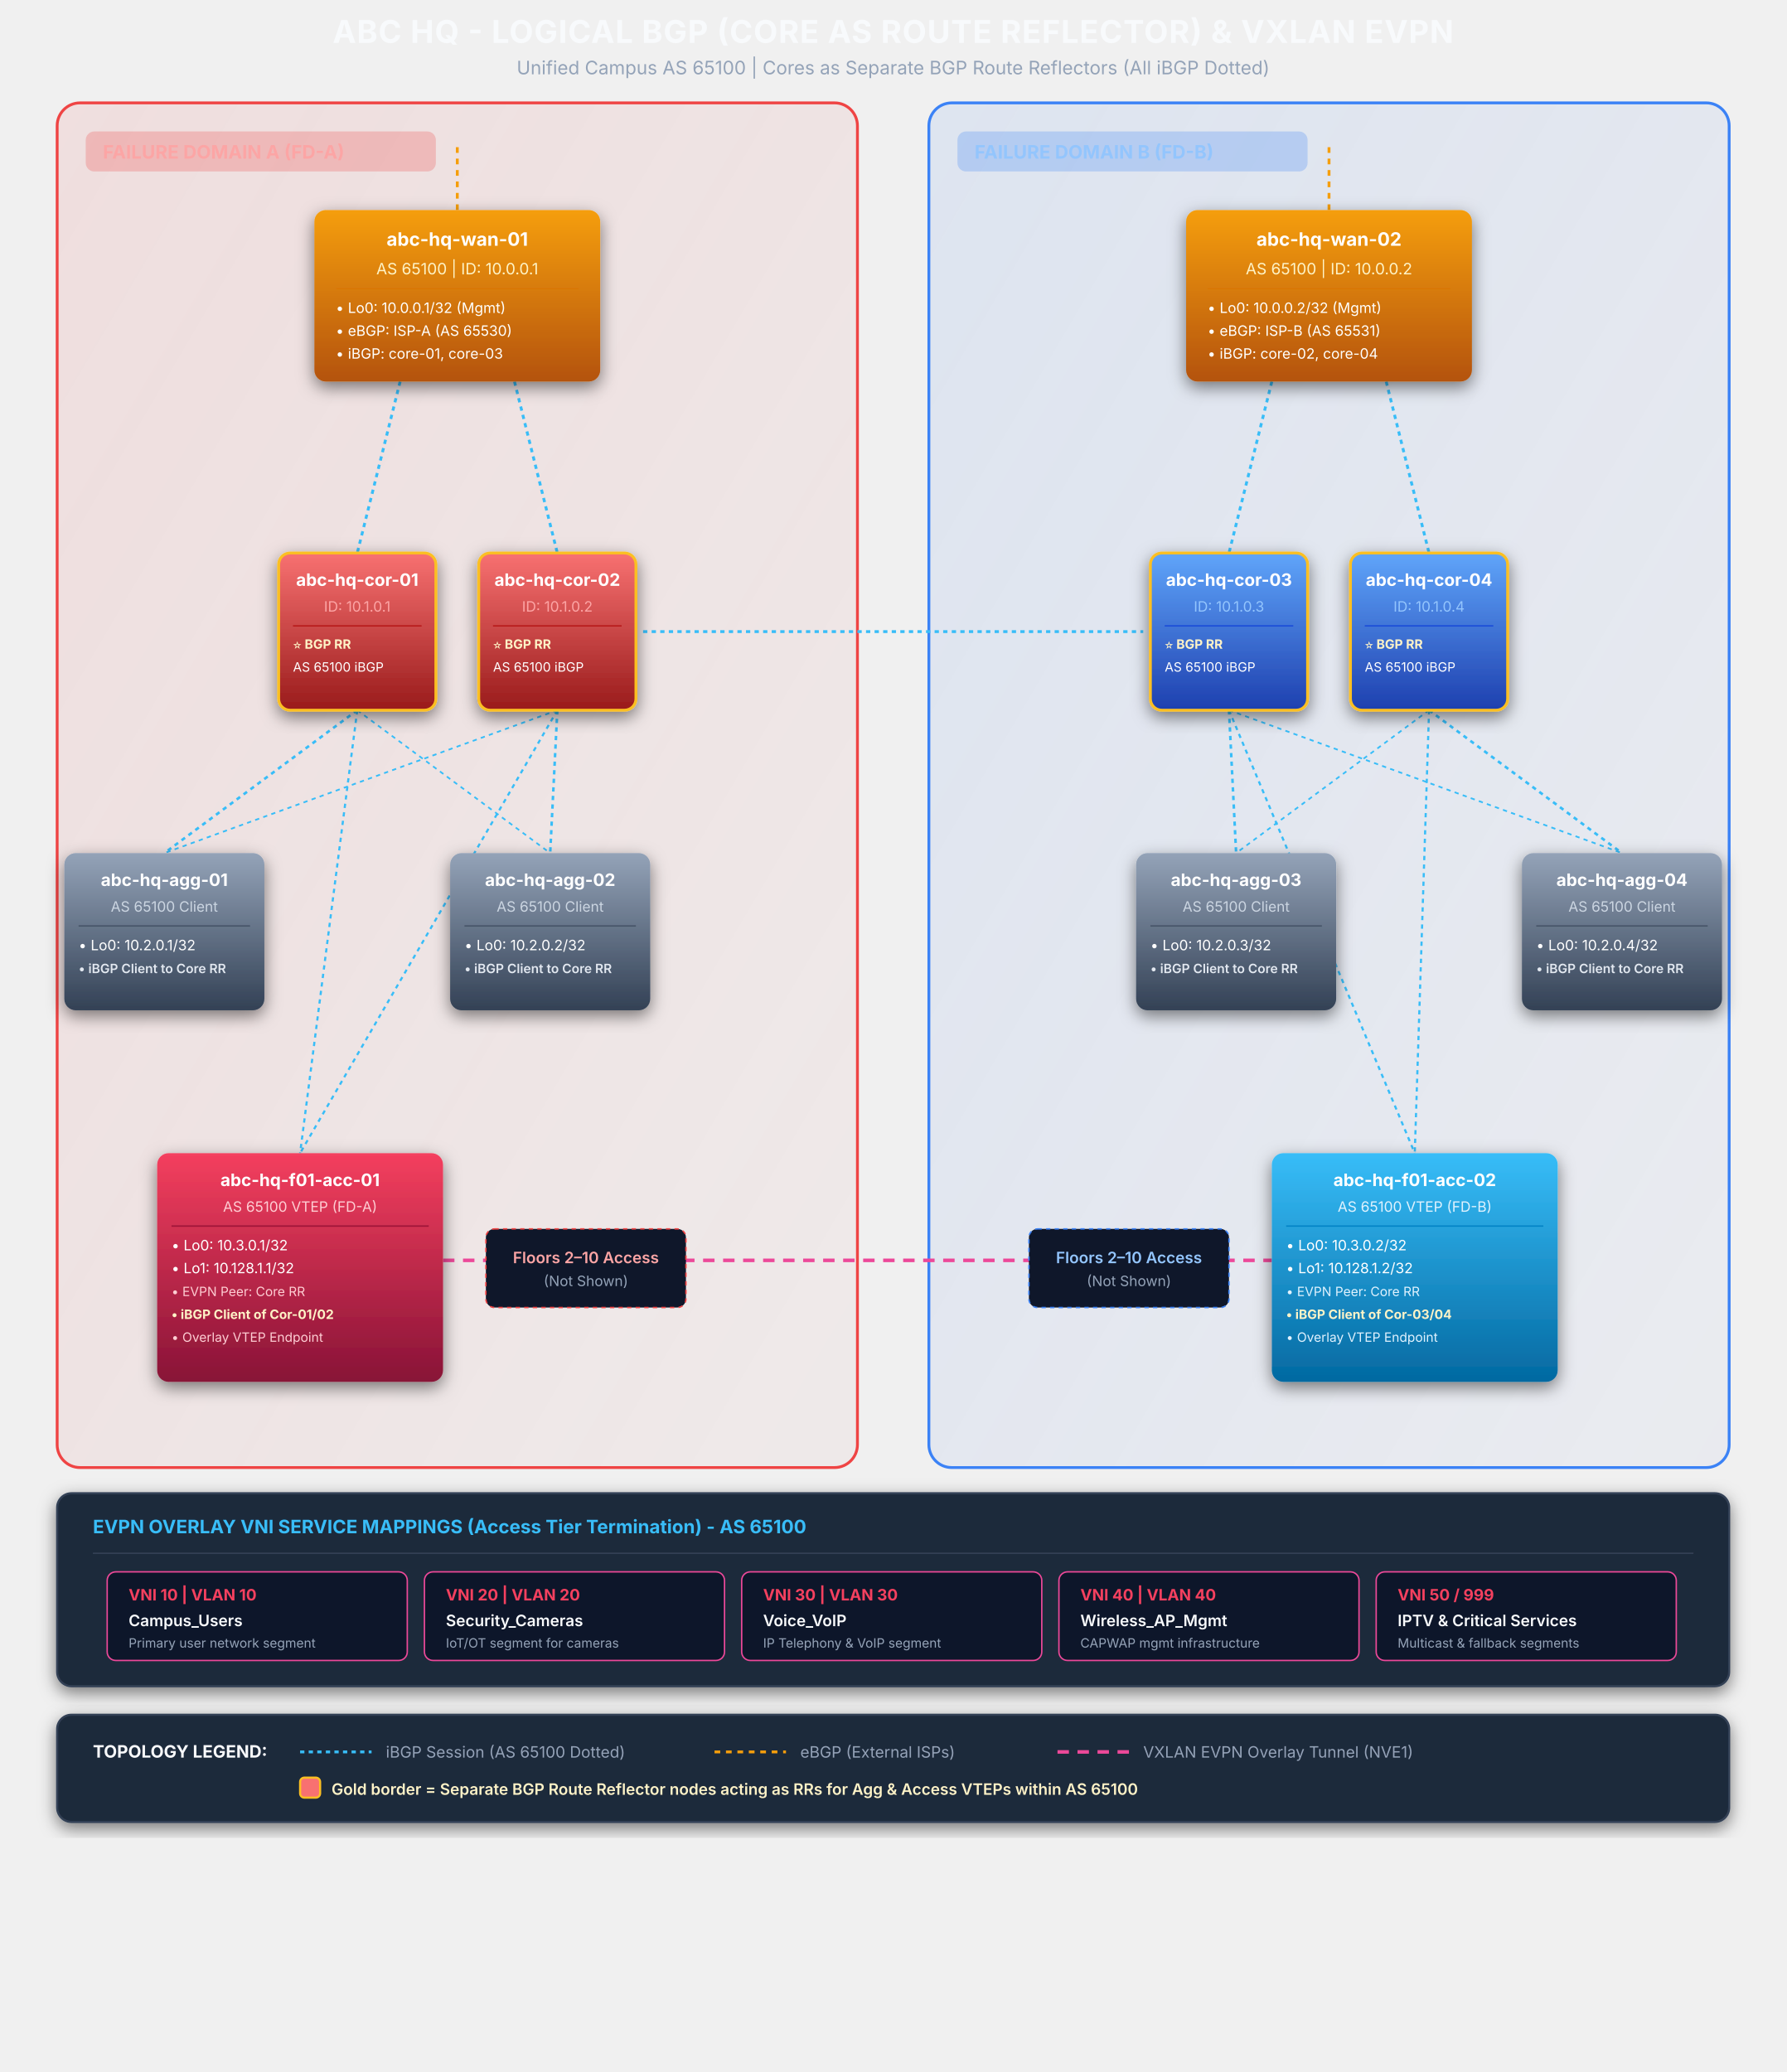
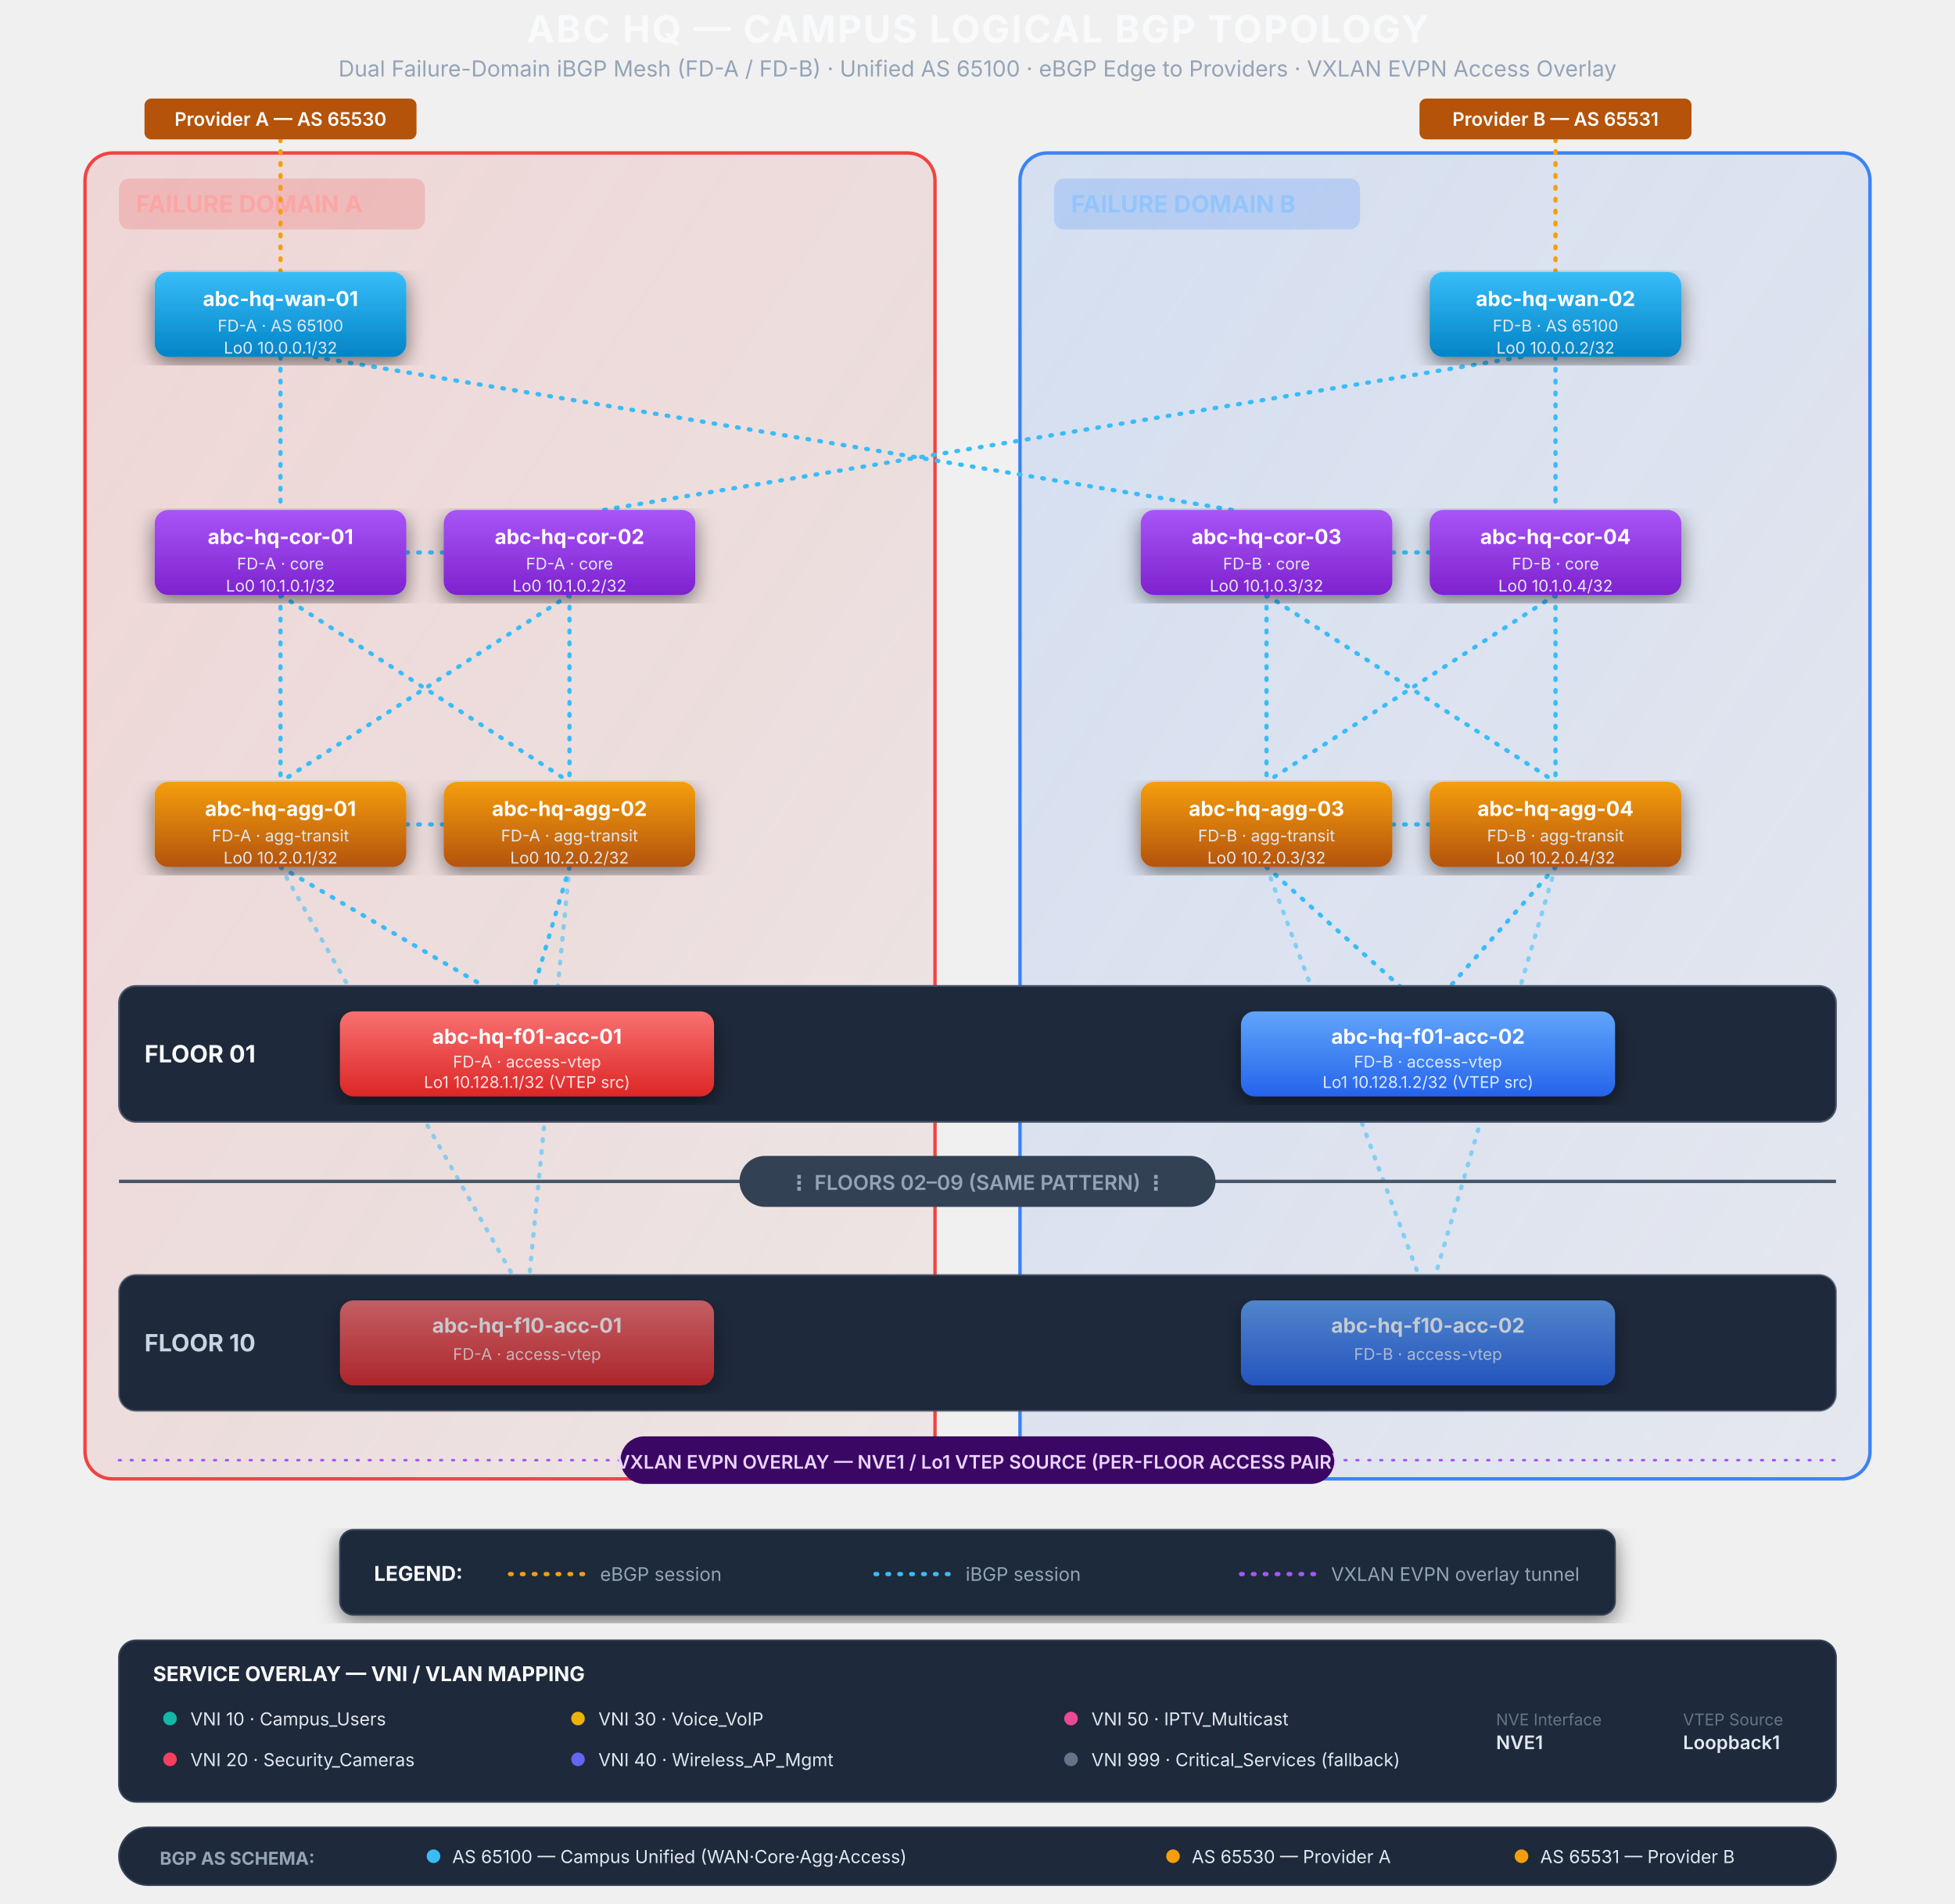
- <svg xmlns="http://www.w3.org/2000/svg" viewBox="0 0 1250 1450" width="100%" height="100%" style="background-color: #0f172a; font-family: system-ui, -apple-system, sans-serif;">
+ <svg xmlns="http://www.w3.org/2000/svg" viewBox="0 0 1150 1120" width="100%" height="100%" style="background-color: #0f172a; font-family: system-ui, -apple-system, sans-serif;">
  <defs>
-     <linearGradient id="fda-bg" x1="0%" y1="0%" x2="100%" y2="100%">
-       <stop offset="0%" stop-color="#ef4444" stop-opacity="0.10" />
-       <stop offset="100%" stop-color="#b91c1c" stop-opacity="0.03" />
+     <linearGradient id="fda-grad" x1="0%" y1="0%" x2="100%" y2="100%">
+       <stop offset="0%" stop-color="#ef4444" stop-opacity="0.15" />
+       <stop offset="100%" stop-color="#b91c1c" stop-opacity="0.05" />
    </linearGradient>
-     <linearGradient id="fdb-bg" x1="0%" y1="0%" x2="100%" y2="100%">
-       <stop offset="0%" stop-color="#3b82f6" stop-opacity="0.10" />
-       <stop offset="100%" stop-color="#1d4ed8" stop-opacity="0.03" />
+     <linearGradient id="fdb-grad" x1="0%" y1="0%" x2="100%" y2="100%">
+       <stop offset="0%" stop-color="#3b82f6" stop-opacity="0.15" />
+       <stop offset="100%" stop-color="#1d4ed8" stop-opacity="0.05" />
    </linearGradient>
-     <linearGradient id="wan-grad" x1="0%" y1="0%" x2="0%" y2="100%">
+     <linearGradient id="node-wan" x1="0%" y1="0%" x2="0%" y2="100%">
+       <stop offset="0%" stop-color="#38bdf8" />
+       <stop offset="100%" stop-color="#0284c7" />
+     </linearGradient>
+     <linearGradient id="node-core" x1="0%" y1="0%" x2="0%" y2="100%">
+       <stop offset="0%" stop-color="#a855f7" />
+       <stop offset="100%" stop-color="#7e22ce" />
+     </linearGradient>
+     <linearGradient id="node-agg" x1="0%" y1="0%" x2="0%" y2="100%">
      <stop offset="0%" stop-color="#f59e0b" />
      <stop offset="100%" stop-color="#b45309" />
    </linearGradient>
-     <linearGradient id="core-a-grad" x1="0%" y1="0%" x2="0%" y2="100%">
+     <linearGradient id="node-acc-a" x1="0%" y1="0%" x2="0%" y2="100%">
      <stop offset="0%" stop-color="#f87171" />
-       <stop offset="100%" stop-color="#991b1b" />
+       <stop offset="100%" stop-color="#dc2626" />
    </linearGradient>
-     <linearGradient id="core-b-grad" x1="0%" y1="0%" x2="0%" y2="100%">
+     <linearGradient id="node-acc-b" x1="0%" y1="0%" x2="0%" y2="100%">
      <stop offset="0%" stop-color="#60a5fa" />
-       <stop offset="100%" stop-color="#1e40af" />
+       <stop offset="100%" stop-color="#2563eb" />
    </linearGradient>
-     <linearGradient id="agg-grad" x1="0%" y1="0%" x2="0%" y2="100%">
-       <stop offset="0%" stop-color="#94a3b8" />
-       <stop offset="100%" stop-color="#334155" />
-     </linearGradient>
-     <linearGradient id="vtep-a-grad" x1="0%" y1="0%" x2="0%" y2="100%">
-       <stop offset="0%" stop-color="#f43f5e" />
-       <stop offset="100%" stop-color="#881337" />
-     </linearGradient>
-     <linearGradient id="vtep-b-grad" x1="0%" y1="0%" x2="0%" y2="100%">
-       <stop offset="0%" stop-color="#38bdf8" />
-       <stop offset="100%" stop-color="#0369a1" />
-     </linearGradient>
-     <filter id="shadow" x="-15%" y="-15%" width="130%" height="130%">
+     <filter id="shadow" x="-10%" y="-10%" width="120%" height="120%">
      <feDropShadow dx="0" dy="4" stdDeviation="6" flood-color="#000000" flood-opacity="0.5" />
    </filter>
  </defs>
-   <text x="625" y="30" text-anchor="middle" fill="#f8fafc" font-size="22" font-weight="700" letter-spacing="0.5">ABC HQ - LOGICAL BGP (CORE AS ROUTE REFLECTOR) &amp; VXLAN EVPN</text>
-   <text x="625" y="52" text-anchor="middle" fill="#94a3b8" font-size="13">Unified Campus AS 65100 | Cores as Separate BGP Route Reflectors (All iBGP Dotted)</text>
-   <rect x="40" y="72" width="560" height="955" rx="16" fill="url(#fda-bg)" stroke="#ef4444" stroke-width="2" />
-   <rect x="60" y="92" width="245" height="28" rx="6" fill="#ef4444" fill-opacity="0.25" />
-   <text x="72" y="111" fill="#fca5a5" font-size="13" font-weight="700">FAILURE DOMAIN A (FD-A)</text>
-   <rect x="650" y="72" width="560" height="955" rx="16" fill="url(#fdb-bg)" stroke="#3b82f6" stroke-width="2" />
-   <rect x="670" y="92" width="245" height="28" rx="6" fill="#3b82f6" fill-opacity="0.25" />
-   <text x="682" y="111" fill="#93c5fd" font-size="13" font-weight="700">FAILURE DOMAIN B (FD-B)</text>
-   <path d="M 320,147 L 320,100" stroke="#f59e0b" stroke-width="2" stroke-dasharray="4,4" />
-   <path d="M 930,147 L 930,100" stroke="#f59e0b" stroke-width="2" stroke-dasharray="4,4" />
-   <path d="M 280,267 L 250,387" stroke="#38bdf8" stroke-width="2" stroke-dasharray="3,3" />
-   <path d="M 360,267 L 390,387" stroke="#38bdf8" stroke-width="2" stroke-dasharray="3,3" />
-   <path d="M 890,267 L 860,387" stroke="#38bdf8" stroke-width="2" stroke-dasharray="3,3" />
-   <path d="M 970,267 L 1000,387" stroke="#38bdf8" stroke-width="2" stroke-dasharray="3,3" />
-   <path d="M 450,442 L 800,442" stroke="#38bdf8" stroke-width="2" stroke-dasharray="3,3" />
-   <path d="M 250,497 L 115,597" stroke="#38bdf8" stroke-width="1.8" stroke-dasharray="3,3" />
-   <path d="M 250,497 L 385,597" stroke="#38bdf8" stroke-width="1.2" stroke-dasharray="3,3" />
-   <path d="M 250,497 L 210,807" stroke="#38bdf8" stroke-width="1.5" stroke-dasharray="3,3" />
-   <path d="M 390,497 L 115,597" stroke="#38bdf8" stroke-width="1.2" stroke-dasharray="3,3" />
-   <path d="M 390,497 L 385,597" stroke="#38bdf8" stroke-width="1.8" stroke-dasharray="3,3" />
-   <path d="M 390,497 L 210,807" stroke="#38bdf8" stroke-width="1.5" stroke-dasharray="3,3" />
-   <path d="M 860,497 L 865,597" stroke="#38bdf8" stroke-width="1.8" stroke-dasharray="3,3" />
-   <path d="M 860,497 L 1135,597" stroke="#38bdf8" stroke-width="1.2" stroke-dasharray="3,3" />
-   <path d="M 860,497 L 990,807" stroke="#38bdf8" stroke-width="1.5" stroke-dasharray="3,3" />
-   <path d="M 1000,497 L 865,597" stroke="#38bdf8" stroke-width="1.2" stroke-dasharray="3,3" />
-   <path d="M 1000,497 L 1135,597" stroke="#38bdf8" stroke-width="1.8" stroke-dasharray="3,3" />
-   <path d="M 1000,497 L 990,807" stroke="#38bdf8" stroke-width="1.5" stroke-dasharray="3,3" />
-   <path d="M 310,882 L 890,882" stroke="#ec4899" stroke-width="2.5" stroke-dasharray="8,6" />
-   <g id="wan-01" filter="url(#shadow)">
-     <rect x="220" y="147" width="200" height="120" rx="8" fill="url(#wan-grad)" />
-     <text x="320" y="172" text-anchor="middle" fill="#ffffff" font-size="13" font-weight="700">abc-hq-wan-01</text>
-     <text x="320" y="192" text-anchor="middle" fill="#fef3c7" font-size="11">AS 65100 | ID: 10.0.0.1</text>
-     <line x1="235" y1="202" x2="405" y2="202" stroke="#d97706" stroke-width="1" />
-     <text x="235" y="219" fill="#ffffff" font-size="10">• Lo0: 10.0.0.1/32 (Mgmt)</text>
-     <text x="235" y="235" fill="#ffffff" font-size="10">• eBGP: ISP-A (AS 65530)</text>
-     <text x="235" y="251" fill="#ffffff" font-size="10">• iBGP: core-01, core-03</text>
+   <text x="575" y="25" text-anchor="middle" fill="#f8fafc" font-size="22" font-weight="700" letter-spacing="1">ABC HQ — CAMPUS LOGICAL BGP TOPOLOGY</text>
+   <text x="575" y="45" text-anchor="middle" fill="#94a3b8" font-size="13">Dual Failure-Domain iBGP Mesh (FD-A / FD-B) · Unified AS 65100 · eBGP Edge to Providers · VXLAN EVPN Access Overlay</text>
+   <rect x="50" y="90" width="500" height="780" rx="16" fill="url(#fda-grad)" stroke="#ef4444" stroke-width="2" />
+   <rect x="70" y="105" width="180" height="30" rx="6" fill="#ef4444" fill-opacity="0.2" />
+   <text x="80" y="125" fill="#fca5a5" font-size="14" font-weight="700">FAILURE DOMAIN A</text>
+   <rect x="600" y="90" width="500" height="780" rx="16" fill="url(#fdb-grad)" stroke="#3b82f6" stroke-width="2" />
+   <rect x="620" y="105" width="180" height="30" rx="6" fill="#3b82f6" fill-opacity="0.2" />
+   <text x="630" y="125" fill="#93c5fd" font-size="14" font-weight="700">FAILURE DOMAIN B</text>
+   <path d="M 165,75 L 165,160" stroke="#f59e0b" stroke-width="2.5" stroke-dasharray="1 6" stroke-linecap="round" />
+   <rect x="85" y="58" width="160" height="24" rx="4" fill="#b45309" />
+   <text x="165" y="74" text-anchor="middle" fill="#ffffff" font-size="11" font-weight="600">Provider A — AS 65530</text>
+   <path d="M 915,75 L 915,160" stroke="#f59e0b" stroke-width="2.5" stroke-dasharray="1 6" stroke-linecap="round" />
+   <rect x="835" y="58" width="160" height="24" rx="4" fill="#b45309" />
+   <text x="915" y="74" text-anchor="middle" fill="#ffffff" font-size="11" font-weight="600">Provider B — AS 65531</text>
+   <g id="ibgp-sessions" stroke="#38bdf8" stroke-width="2.5" stroke-dasharray="1 6" stroke-linecap="round" fill="none">
+     <path d="M 165,210 L 165,300" />
+     <path d="M 915,210 L 915,300" />
+     <path d="M 185,210 L 725,300" />
+     <path d="M 895,210 L 355,300" />
+     <path d="M 239,325 L 261,325" />
+     <path d="M 819,325 L 841,325" />
+     <path d="M 165,350 L 165,460" />
+     <path d="M 165,350 L 335,460" />
+     <path d="M 335,350 L 165,460" />
+     <path d="M 335,350 L 335,460" />
+     <path d="M 745,350 L 745,460" />
+     <path d="M 745,350 L 915,460" />
+     <path d="M 915,350 L 745,460" />
+     <path d="M 915,350 L 915,460" />
+     <path d="M 239,485 L 261,485" />
+     <path d="M 819,485 L 841,485" />
+     <path d="M 165,510 L 310,595" />
+     <path d="M 335,510 L 310,595" />
+     <path d="M 745,510 L 840,595" />
+     <path d="M 915,510 L 840,595" />
+     <path d="M 165,510 L 310,765" stroke-opacity="0.55" />
+     <path d="M 335,510 L 310,765" stroke-opacity="0.55" />
+     <path d="M 745,510 L 840,765" stroke-opacity="0.55" />
+     <path d="M 915,510 L 840,765" stroke-opacity="0.55" />
  </g>
-   <g id="wan-02" filter="url(#shadow)">
-     <rect x="830" y="147" width="200" height="120" rx="8" fill="url(#wan-grad)" />
-     <text x="930" y="172" text-anchor="middle" fill="#ffffff" font-size="13" font-weight="700">abc-hq-wan-02</text>
-     <text x="930" y="192" text-anchor="middle" fill="#fef3c7" font-size="11">AS 65100 | ID: 10.0.0.2</text>
-     <line x1="845" y1="202" x2="1015" y2="202" stroke="#d97706" stroke-width="1" />
-     <text x="845" y="219" fill="#ffffff" font-size="10">• Lo0: 10.0.0.2/32 (Mgmt)</text>
-     <text x="845" y="235" fill="#ffffff" font-size="10">• eBGP: ISP-B (AS 65531)</text>
-     <text x="845" y="251" fill="#ffffff" font-size="10">• iBGP: core-02, core-04</text>
+   <g id="wan-routers" filter="url(#shadow)">
+     <rect x="91" y="160" width="148" height="50" rx="8" fill="url(#node-wan)" />
+     <text x="165" y="180" text-anchor="middle" fill="#ffffff" font-size="12" font-weight="700">abc-hq-wan-01</text>
+     <text x="165" y="195" text-anchor="middle" fill="#e2e8f0" font-size="9.5">FD-A · AS 65100</text>
+     <text x="165" y="208" text-anchor="middle" fill="#e2e8f0" font-size="9.5">Lo0 10.0.0.1/32</text>
+     <rect x="841" y="160" width="148" height="50" rx="8" fill="url(#node-wan)" />
+     <text x="915" y="180" text-anchor="middle" fill="#ffffff" font-size="12" font-weight="700">abc-hq-wan-02</text>
+     <text x="915" y="195" text-anchor="middle" fill="#e2e8f0" font-size="9.5">FD-B · AS 65100</text>
+     <text x="915" y="208" text-anchor="middle" fill="#e2e8f0" font-size="9.5">Lo0 10.0.0.2/32</text>
  </g>
-   <g id="core-01" filter="url(#shadow)">
-     <rect x="195" y="387" width="110" height="110" rx="8" fill="url(#core-a-grad)" stroke="#fbbf24" stroke-width="2" />
-     <text x="250" y="410" text-anchor="middle" fill="#ffffff" font-size="12" font-weight="700">abc-hq-cor-01</text>
-     <text x="250" y="428" text-anchor="middle" fill="#fca5a5" font-size="10">ID: 10.1.0.1</text>
-     <line x1="205" y1="438" x2="295" y2="438" stroke="#b91c1c" stroke-width="1" />
-     <text x="205" y="454" fill="#fef3c7" font-size="9" font-weight="750">⭐ BGP RR</text>
-     <text x="205" y="470" fill="#ffffff" font-size="9">AS 65100 iBGP</text>
+   <g id="core-routers" filter="url(#shadow)">
+     <rect x="91" y="300" width="148" height="50" rx="8" fill="url(#node-core)" />
+     <text x="165" y="320" text-anchor="middle" fill="#ffffff" font-size="12" font-weight="700">abc-hq-cor-01</text>
+     <text x="165" y="335" text-anchor="middle" fill="#e2e8f0" font-size="9.5">FD-A · core</text>
+     <text x="165" y="348" text-anchor="middle" fill="#e2e8f0" font-size="9.5">Lo0 10.1.0.1/32</text>
+     <rect x="261" y="300" width="148" height="50" rx="8" fill="url(#node-core)" />
+     <text x="335" y="320" text-anchor="middle" fill="#ffffff" font-size="12" font-weight="700">abc-hq-cor-02</text>
+     <text x="335" y="335" text-anchor="middle" fill="#e2e8f0" font-size="9.5">FD-A · core</text>
+     <text x="335" y="348" text-anchor="middle" fill="#e2e8f0" font-size="9.5">Lo0 10.1.0.2/32</text>
+     <rect x="671" y="300" width="148" height="50" rx="8" fill="url(#node-core)" />
+     <text x="745" y="320" text-anchor="middle" fill="#ffffff" font-size="12" font-weight="700">abc-hq-cor-03</text>
+     <text x="745" y="335" text-anchor="middle" fill="#e2e8f0" font-size="9.5">FD-B · core</text>
+     <text x="745" y="348" text-anchor="middle" fill="#e2e8f0" font-size="9.5">Lo0 10.1.0.3/32</text>
+     <rect x="841" y="300" width="148" height="50" rx="8" fill="url(#node-core)" />
+     <text x="915" y="320" text-anchor="middle" fill="#ffffff" font-size="12" font-weight="700">abc-hq-cor-04</text>
+     <text x="915" y="335" text-anchor="middle" fill="#e2e8f0" font-size="9.5">FD-B · core</text>
+     <text x="915" y="348" text-anchor="middle" fill="#e2e8f0" font-size="9.5">Lo0 10.1.0.4/32</text>
  </g>
-   <g id="core-02" filter="url(#shadow)">
-     <rect x="335" y="387" width="110" height="110" rx="8" fill="url(#core-a-grad)" stroke="#fbbf24" stroke-width="2" />
-     <text x="390" y="410" text-anchor="middle" fill="#ffffff" font-size="12" font-weight="700">abc-hq-cor-02</text>
-     <text x="390" y="428" text-anchor="middle" fill="#fca5a5" font-size="10">ID: 10.1.0.2</text>
-     <line x1="345" y1="438" x2="435" y2="438" stroke="#b91c1c" stroke-width="1" />
-     <text x="345" y="454" fill="#fef3c7" font-size="9" font-weight="750">⭐ BGP RR</text>
-     <text x="345" y="470" fill="#ffffff" font-size="9">AS 65100 iBGP</text>
+   <g id="agg-switches" filter="url(#shadow)">
+     <rect x="91" y="460" width="148" height="50" rx="8" fill="url(#node-agg)" />
+     <text x="165" y="480" text-anchor="middle" fill="#ffffff" font-size="12" font-weight="700">abc-hq-agg-01</text>
+     <text x="165" y="495" text-anchor="middle" fill="#e2e8f0" font-size="9.5">FD-A · agg-transit</text>
+     <text x="165" y="508" text-anchor="middle" fill="#e2e8f0" font-size="9.5">Lo0 10.2.0.1/32</text>
+     <rect x="261" y="460" width="148" height="50" rx="8" fill="url(#node-agg)" />
+     <text x="335" y="480" text-anchor="middle" fill="#ffffff" font-size="12" font-weight="700">abc-hq-agg-02</text>
+     <text x="335" y="495" text-anchor="middle" fill="#e2e8f0" font-size="9.5">FD-A · agg-transit</text>
+     <text x="335" y="508" text-anchor="middle" fill="#e2e8f0" font-size="9.5">Lo0 10.2.0.2/32</text>
+     <rect x="671" y="460" width="148" height="50" rx="8" fill="url(#node-agg)" />
+     <text x="745" y="480" text-anchor="middle" fill="#ffffff" font-size="12" font-weight="700">abc-hq-agg-03</text>
+     <text x="745" y="495" text-anchor="middle" fill="#e2e8f0" font-size="9.5">FD-B · agg-transit</text>
+     <text x="745" y="508" text-anchor="middle" fill="#e2e8f0" font-size="9.5">Lo0 10.2.0.3/32</text>
+     <rect x="841" y="460" width="148" height="50" rx="8" fill="url(#node-agg)" />
+     <text x="915" y="480" text-anchor="middle" fill="#ffffff" font-size="12" font-weight="700">abc-hq-agg-04</text>
+     <text x="915" y="495" text-anchor="middle" fill="#e2e8f0" font-size="9.5">FD-B · agg-transit</text>
+     <text x="915" y="508" text-anchor="middle" fill="#e2e8f0" font-size="9.5">Lo0 10.2.0.4/32</text>
  </g>
-   <g id="core-03" filter="url(#shadow)">
-     <rect x="805" y="387" width="110" height="110" rx="8" fill="url(#core-b-grad)" stroke="#fbbf24" stroke-width="2" />
-     <text x="860" y="410" text-anchor="middle" fill="#ffffff" font-size="12" font-weight="700">abc-hq-cor-03</text>
-     <text x="860" y="428" text-anchor="middle" fill="#93c5fd" font-size="10">ID: 10.1.0.3</text>
-     <line x1="815" y1="438" x2="905" y2="438" stroke="#1d4ed8" stroke-width="1" />
-     <text x="815" y="454" fill="#fef3c7" font-size="9" font-weight="750">⭐ BGP RR</text>
-     <text x="815" y="470" fill="#ffffff" font-size="9">AS 65100 iBGP</text>
+   <rect x="70" y="580" width="1010" height="80" rx="10" fill="#1e293b" stroke="#475569" stroke-width="1" />
+   <text x="85" y="625" fill="#f8fafc" font-size="14" font-weight="700">FLOOR 01</text>
+   <g id="f01-switches" filter="url(#shadow)">
+     <rect x="200" y="595" width="220" height="50" rx="8" fill="url(#node-acc-a)" />
+     <text x="310" y="614" text-anchor="middle" fill="#ffffff" font-size="12" font-weight="700">abc-hq-f01-acc-01</text>
+     <text x="310" y="628" text-anchor="middle" fill="#fee2e2" font-size="9.5">FD-A · access-vtep</text>
+     <text x="310" y="640" text-anchor="middle" fill="#fee2e2" font-size="9.5">Lo1 10.128.1.1/32 (VTEP src)</text>
+     <rect x="730" y="595" width="220" height="50" rx="8" fill="url(#node-acc-b)" />
+     <text x="840" y="614" text-anchor="middle" fill="#ffffff" font-size="12" font-weight="700">abc-hq-f01-acc-02</text>
+     <text x="840" y="628" text-anchor="middle" fill="#dbeafe" font-size="9.5">FD-B · access-vtep</text>
+     <text x="840" y="640" text-anchor="middle" fill="#dbeafe" font-size="9.5">Lo1 10.128.1.2/32 (VTEP src)</text>
  </g>
-   <g id="core-04" filter="url(#shadow)">
-     <rect x="945" y="387" width="110" height="110" rx="8" fill="url(#core-b-grad)" stroke="#fbbf24" stroke-width="2" />
-     <text x="1000" y="410" text-anchor="middle" fill="#ffffff" font-size="12" font-weight="700">abc-hq-cor-04</text>
-     <text x="1000" y="428" text-anchor="middle" fill="#93c5fd" font-size="10">ID: 10.1.0.4</text>
-     <line x1="955" y1="438" x2="1045" y2="438" stroke="#1d4ed8" stroke-width="1" />
-     <text x="955" y="454" fill="#fef3c7" font-size="9" font-weight="750">⭐ BGP RR</text>
-     <text x="955" y="470" fill="#ffffff" font-size="9">AS 65100 iBGP</text>
+   <g transform="translate(0, 675)">
+     <line x1="70" y1="20" x2="1080" y2="20" stroke="#475569" stroke-width="2" />
+     <rect x="435" y="5" width="280" height="30" rx="15" fill="#334155" />
+     <text x="575" y="25" text-anchor="middle" fill="#94a3b8" font-size="12" font-weight="600">⋮ FLOORS 02–09 (SAME PATTERN) ⋮</text>
  </g>
-   <g id="agg-01" filter="url(#shadow)">
-     <rect x="45" y="597" width="140" height="110" rx="8" fill="url(#agg-grad)" />
-     <text x="115" y="620" text-anchor="middle" fill="#ffffff" font-size="12" font-weight="700">abc-hq-agg-01</text>
-     <text x="115" y="638" text-anchor="middle" fill="#cbd5e1" font-size="10">AS 65100 Client</text>
-     <line x1="55" y1="648" x2="175" y2="648" stroke="#475569" stroke-width="1" />
-     <text x="55" y="665" fill="#ffffff" font-size="10">• Lo0: 10.2.0.1/32</text>
-     <text x="55" y="681" fill="#e2e8f0" font-size="9" font-weight="600">• iBGP Client to Core RR</text>
+   <rect x="70" y="750" width="1010" height="80" rx="10" fill="#1e293b" stroke="#475569" stroke-width="1" stroke-opacity="0.7" />
+   <text x="85" y="795" fill="#cbd5e1" font-size="14" font-weight="700">FLOOR 10</text>
+   <g id="f10-switches" filter="url(#shadow)" opacity="0.75">
+     <rect x="200" y="765" width="220" height="50" rx="8" fill="url(#node-acc-a)" />
+     <text x="310" y="784" text-anchor="middle" fill="#ffffff" font-size="12" font-weight="700">abc-hq-f10-acc-01</text>
+     <text x="310" y="800" text-anchor="middle" fill="#fee2e2" font-size="9.5">FD-A · access-vtep</text>
+     <rect x="730" y="765" width="220" height="50" rx="8" fill="url(#node-acc-b)" />
+     <text x="840" y="784" text-anchor="middle" fill="#ffffff" font-size="12" font-weight="700">abc-hq-f10-acc-02</text>
+     <text x="840" y="800" text-anchor="middle" fill="#dbeafe" font-size="9.5">FD-B · access-vtep</text>
  </g>
-   <g id="agg-02" filter="url(#shadow)">
-     <rect x="315" y="597" width="140" height="110" rx="8" fill="url(#agg-grad)" />
-     <text x="385" y="620" text-anchor="middle" fill="#ffffff" font-size="12" font-weight="700">abc-hq-agg-02</text>
-     <text x="385" y="638" text-anchor="middle" fill="#cbd5e1" font-size="10">AS 65100 Client</text>
-     <line x1="325" y1="648" x2="445" y2="648" stroke="#475569" stroke-width="1" />
-     <text x="325" y="665" fill="#ffffff" font-size="10">• Lo0: 10.2.0.2/32</text>
-     <text x="325" y="681" fill="#e2e8f0" font-size="9" font-weight="600">• iBGP Client to Core RR</text>
+   <g transform="translate(0, 845)">
+     <line x1="70" y1="14" x2="1080" y2="14" stroke="#a855f7" stroke-width="1.5" stroke-dasharray="1 6" stroke-linecap="round" />
+     <rect x="365" y="0" width="420" height="28" rx="14" fill="#3b0764" />
+     <text x="575" y="19" text-anchor="middle" fill="#e9d5ff" font-size="11" font-weight="600">VXLAN EVPN OVERLAY — NVE1 / Lo1 VTEP SOURCE (PER-FLOOR ACCESS PAIR)</text>
  </g>
-   <g id="agg-03" filter="url(#shadow)">
-     <rect x="795" y="597" width="140" height="110" rx="8" fill="url(#agg-grad)" />
-     <text x="865" y="620" text-anchor="middle" fill="#ffffff" font-size="12" font-weight="700">abc-hq-agg-03</text>
-     <text x="865" y="638" text-anchor="middle" fill="#cbd5e1" font-size="10">AS 65100 Client</text>
-     <line x1="805" y1="648" x2="925" y2="648" stroke="#475569" stroke-width="1" />
-     <text x="805" y="665" fill="#ffffff" font-size="10">• Lo0: 10.2.0.3/32</text>
-     <text x="805" y="681" fill="#e2e8f0" font-size="9" font-weight="600">• iBGP Client to Core RR</text>
+   <g transform="translate(200, 900)" filter="url(#shadow)">
+     <rect x="0" y="0" width="750" height="50" rx="8" fill="#1e293b" stroke="#334155" stroke-width="1" />
+     <text x="20" y="30" fill="#f8fafc" font-size="12" font-weight="700">LEGEND:</text>
+     <line x1="100" y1="26" x2="145" y2="26" stroke="#f59e0b" stroke-width="2.5" stroke-dasharray="1 6" stroke-linecap="round" />
+     <text x="153" y="30" fill="#94a3b8" font-size="11">eBGP session</text>
+     <line x1="315" y1="26" x2="360" y2="26" stroke="#38bdf8" stroke-width="2.5" stroke-dasharray="1 6" stroke-linecap="round" />
+     <text x="368" y="30" fill="#94a3b8" font-size="11">iBGP session</text>
+     <line x1="530" y1="26" x2="575" y2="26" stroke="#a855f7" stroke-width="2.5" stroke-dasharray="1 6" stroke-linecap="round" />
+     <text x="583" y="30" fill="#94a3b8" font-size="11">VXLAN EVPN overlay tunnel</text>
  </g>
-   <g id="agg-04" filter="url(#shadow)">
-     <rect x="1065" y="597" width="140" height="110" rx="8" fill="url(#agg-grad)" />
-     <text x="1135" y="620" text-anchor="middle" fill="#ffffff" font-size="12" font-weight="700">abc-hq-agg-04</text>
-     <text x="1135" y="638" text-anchor="middle" fill="#cbd5e1" font-size="10">AS 65100 Client</text>
-     <line x1="1075" y1="648" x2="1195" y2="648" stroke="#475569" stroke-width="1" />
-     <text x="1075" y="665" fill="#ffffff" font-size="10">• Lo0: 10.2.0.4/32</text>
-     <text x="1075" y="681" fill="#e2e8f0" font-size="9" font-weight="600">• iBGP Client to Core RR</text>
+   <g transform="translate(70, 965)">
+     <rect x="0" y="0" width="1010" height="95" rx="10" fill="#1e293b" stroke="#334155" stroke-width="1" />
+     <text x="20" y="24" fill="#f8fafc" font-size="12" font-weight="700">SERVICE OVERLAY — VNI / VLAN MAPPING</text>
+     <circle cx="30" cy="46" r="4" fill="#14b8a6" />
+     <text x="42" y="50" fill="#e2e8f0" font-size="10.5">VNI 10 · Campus_Users</text>
+     <circle cx="30" cy="70" r="4" fill="#f43f5e" />
+     <text x="42" y="74" fill="#e2e8f0" font-size="10.5">VNI 20 · Security_Cameras</text>
+     <circle cx="270" cy="46" r="4" fill="#eab308" />
+     <text x="282" y="50" fill="#e2e8f0" font-size="10.5">VNI 30 · Voice_VoIP</text>
+     <circle cx="270" cy="70" r="4" fill="#6366f1" />
+     <text x="282" y="74" fill="#e2e8f0" font-size="10.5">VNI 40 · Wireless_AP_Mgmt</text>
+     <circle cx="560" cy="46" r="4" fill="#ec4899" />
+     <text x="572" y="50" fill="#e2e8f0" font-size="10.5">VNI 50 · IPTV_Multicast</text>
+     <circle cx="560" cy="70" r="4" fill="#64748b" />
+     <text x="572" y="74" fill="#e2e8f0" font-size="10.5">VNI 999 · Critical_Services (fallback)</text>
+     <text x="810" y="50" fill="#64748b" font-size="9.5">NVE Interface</text>
+     <text x="810" y="64" fill="#e2e8f0" font-size="11" font-weight="600">NVE1</text>
+     <text x="920" y="50" fill="#64748b" font-size="9.5">VTEP Source</text>
+     <text x="920" y="64" fill="#e2e8f0" font-size="11" font-weight="600">Loopback1</text>
  </g>
-   <g id="acc-01" filter="url(#shadow)">
-     <rect x="110" y="807" width="200" height="160" rx="8" fill="url(#vtep-a-grad)" />
-     <text x="210" y="830" text-anchor="middle" fill="#ffffff" font-size="12" font-weight="700">abc-hq-f01-acc-01</text>
-     <text x="210" y="848" text-anchor="middle" fill="#fecdd3" font-size="10">AS 65100 VTEP (FD-A)</text>
-     <line x1="120" y1="858" x2="300" y2="858" stroke="#9f1239" stroke-width="1" />
-     <text x="120" y="875" fill="#ffffff" font-size="10">• Lo0: 10.3.0.1/32</text>
-     <text x="120" y="891" fill="#ffffff" font-size="10">• Lo1: 10.128.1.1/32</text>
-     <text x="120" y="907" fill="#fecdd3" font-size="9">• EVPN Peer: Core RR</text>
-     <text x="120" y="923" fill="#fef3c7" font-size="9" font-weight="700">• iBGP Client of Cor-01/02</text>
-     <text x="120" y="939" fill="#fecdd3" font-size="9">• Overlay VTEP Endpoint</text>
-   </g>
-   <g transform="translate(340, 860)">
-     <rect x="0" y="0" width="140" height="55" rx="6" fill="#0f172a" stroke="#ef4444" stroke-width="1" stroke-dasharray="3,3" />
-     <text x="70" y="24" text-anchor="middle" fill="#fca5a5" font-size="11" font-weight="600">Floors 2–10 Access</text>
-     <text x="70" y="40" text-anchor="middle" fill="#94a3b8" font-size="10">(Not Shown)</text>
-   </g>
-   <g id="acc-02" filter="url(#shadow)">
-     <rect x="890" y="807" width="200" height="160" rx="8" fill="url(#vtep-b-grad)" />
-     <text x="990" y="830" text-anchor="middle" fill="#ffffff" font-size="12" font-weight="700">abc-hq-f01-acc-02</text>
-     <text x="990" y="848" text-anchor="middle" fill="#e0f2fe" font-size="10">AS 65100 VTEP (FD-B)</text>
-     <line x1="900" y1="858" x2="1080" y2="858" stroke="#0284c7" stroke-width="1" />
-     <text x="900" y="875" fill="#ffffff" font-size="10">• Lo0: 10.3.0.2/32</text>
-     <text x="900" y="891" fill="#ffffff" font-size="10">• Lo1: 10.128.1.2/32</text>
-     <text x="900" y="907" fill="#e0f2fe" font-size="9">• EVPN Peer: Core RR</text>
-     <text x="900" y="923" fill="#fef3c7" font-size="9" font-weight="700">• iBGP Client of Cor-03/04</text>
-     <text x="900" y="939" fill="#e0f2fe" font-size="9">• Overlay VTEP Endpoint</text>
-   </g>
-   <g transform="translate(720, 860)">
-     <rect x="0" y="0" width="140" height="55" rx="6" fill="#0f172a" stroke="#3b82f6" stroke-width="1" stroke-dasharray="3,3" />
-     <text x="70" y="24" text-anchor="middle" fill="#93c5fd" font-size="11" font-weight="600">Floors 2–10 Access</text>
-     <text x="70" y="40" text-anchor="middle" fill="#94a3b8" font-size="10">(Not Shown)</text>
-   </g>
-   <g transform="translate(40, 1045)" filter="url(#shadow)">
-     <rect x="0" y="0" width="1170" height="135" rx="10" fill="#1e293b" stroke="#334155" stroke-width="1.5" />
-     <text x="25" y="28" fill="#38bdf8" font-size="13" font-weight="700">EVPN OVERLAY VNI SERVICE MAPPINGS (Access Tier Termination) - AS 65100</text>
-     <line x1="25" y1="42" x2="1145" y2="42" stroke="#334155" stroke-width="1" />
-     <rect x="35" y="55" width="210" height="62" rx="6" fill="#0f172a" stroke="#ec4899" stroke-width="1" />
-     <text x="50" y="75" fill="#f43f5e" font-size="11" font-weight="700">VNI 10 | VLAN 10</text>
-     <text x="50" y="93" fill="#f8fafc" font-size="11" font-weight="600">Campus_Users</text>
-     <text x="50" y="108" fill="#94a3b8" font-size="9">Primary user network segment</text>
-     <rect x="257" y="55" width="210" height="62" rx="6" fill="#0f172a" stroke="#ec4899" stroke-width="1" />
-     <text x="272" y="75" fill="#f43f5e" font-size="11" font-weight="700">VNI 20 | VLAN 20</text>
-     <text x="272" y="93" fill="#f8fafc" font-size="11" font-weight="600">Security_Cameras</text>
-     <text x="272" y="108" fill="#94a3b8" font-size="9">IoT/OT segment for cameras</text>
-     <rect x="479" y="55" width="210" height="62" rx="6" fill="#0f172a" stroke="#ec4899" stroke-width="1" />
-     <text x="494" y="75" fill="#f43f5e" font-size="11" font-weight="700">VNI 30 | VLAN 30</text>
-     <text x="494" y="93" fill="#f8fafc" font-size="11" font-weight="600">Voice_VoIP</text>
-     <text x="494" y="108" fill="#94a3b8" font-size="9">IP Telephony &amp; VoIP segment</text>
-     <rect x="701" y="55" width="210" height="62" rx="6" fill="#0f172a" stroke="#ec4899" stroke-width="1" />
-     <text x="716" y="75" fill="#f43f5e" font-size="11" font-weight="700">VNI 40 | VLAN 40</text>
-     <text x="716" y="93" fill="#f8fafc" font-size="11" font-weight="600">Wireless_AP_Mgmt</text>
-     <text x="716" y="108" fill="#94a3b8" font-size="9">CAPWAP mgmt infrastructure</text>
-     <rect x="923" y="55" width="210" height="62" rx="6" fill="#0f172a" stroke="#ec4899" stroke-width="1" />
-     <text x="938" y="75" fill="#f43f5e" font-size="11" font-weight="700">VNI 50 / 999</text>
-     <text x="938" y="93" fill="#f8fafc" font-size="11" font-weight="600">IPTV &amp; Critical Services</text>
-     <text x="938" y="108" fill="#94a3b8" font-size="9">Multicast &amp; fallback segments</text>
-   </g>
-   <g transform="translate(40, 1200)" filter="url(#shadow)">
-     <rect x="0" y="0" width="1170" height="75" rx="10" fill="#1e293b" stroke="#334155" stroke-width="1.5" />
-     <text x="25" y="30" fill="#f8fafc" font-size="12" font-weight="700">TOPOLOGY LEGEND:</text>
-     <line x1="170" y1="26" x2="220" y2="26" stroke="#38bdf8" stroke-width="2" stroke-dasharray="3,3" />
-     <text x="230" y="30" fill="#94a3b8" font-size="11">iBGP Session (AS 65100 Dotted)</text>
-     <line x1="460" y1="26" x2="510" y2="26" stroke="#f59e0b" stroke-width="2" stroke-dasharray="4,4" />
-     <text x="520" y="30" fill="#94a3b8" font-size="11">eBGP (External ISPs)</text>
-     <line x1="700" y1="26" x2="750" y2="26" stroke="#ec4899" stroke-width="2.5" stroke-dasharray="8,6" />
-     <text x="760" y="30" fill="#94a3b8" font-size="11">VXLAN EVPN Overlay Tunnel (NVE1)</text>
-     <rect x="170" y="44" width="14" height="14" rx="3" fill="#f87171" stroke="#fbbf24" stroke-width="1.5" />
-     <text x="192" y="56" fill="#fef3c7" font-size="11" font-weight="600">Gold border = Separate BGP Route Reflector nodes acting as RRs for Agg &amp; Access VTEPs within AS 65100</text>
+   <g transform="translate(70, 1075)">
+     <rect x="0" y="0" width="1010" height="34" rx="17" fill="#1e293b" stroke="#334155" stroke-width="1" />
+     <text x="24" y="22" fill="#94a3b8" font-size="10.5" font-weight="700">BGP AS SCHEMA:</text>
+     <circle cx="185" cy="17" r="4" fill="#38bdf8" />
+     <text x="196" y="21" fill="#e2e8f0" font-size="10.5">AS 65100 — Campus Unified (WAN·Core·Agg·Access)</text>
+     <circle cx="620" cy="17" r="4" fill="#f59e0b" />
+     <text x="631" y="21" fill="#e2e8f0" font-size="10.5">AS 65530 — Provider A</text>
+     <circle cx="825" cy="17" r="4" fill="#f59e0b" />
+     <text x="836" y="21" fill="#e2e8f0" font-size="10.5">AS 65531 — Provider B</text>
  </g>
</svg>
